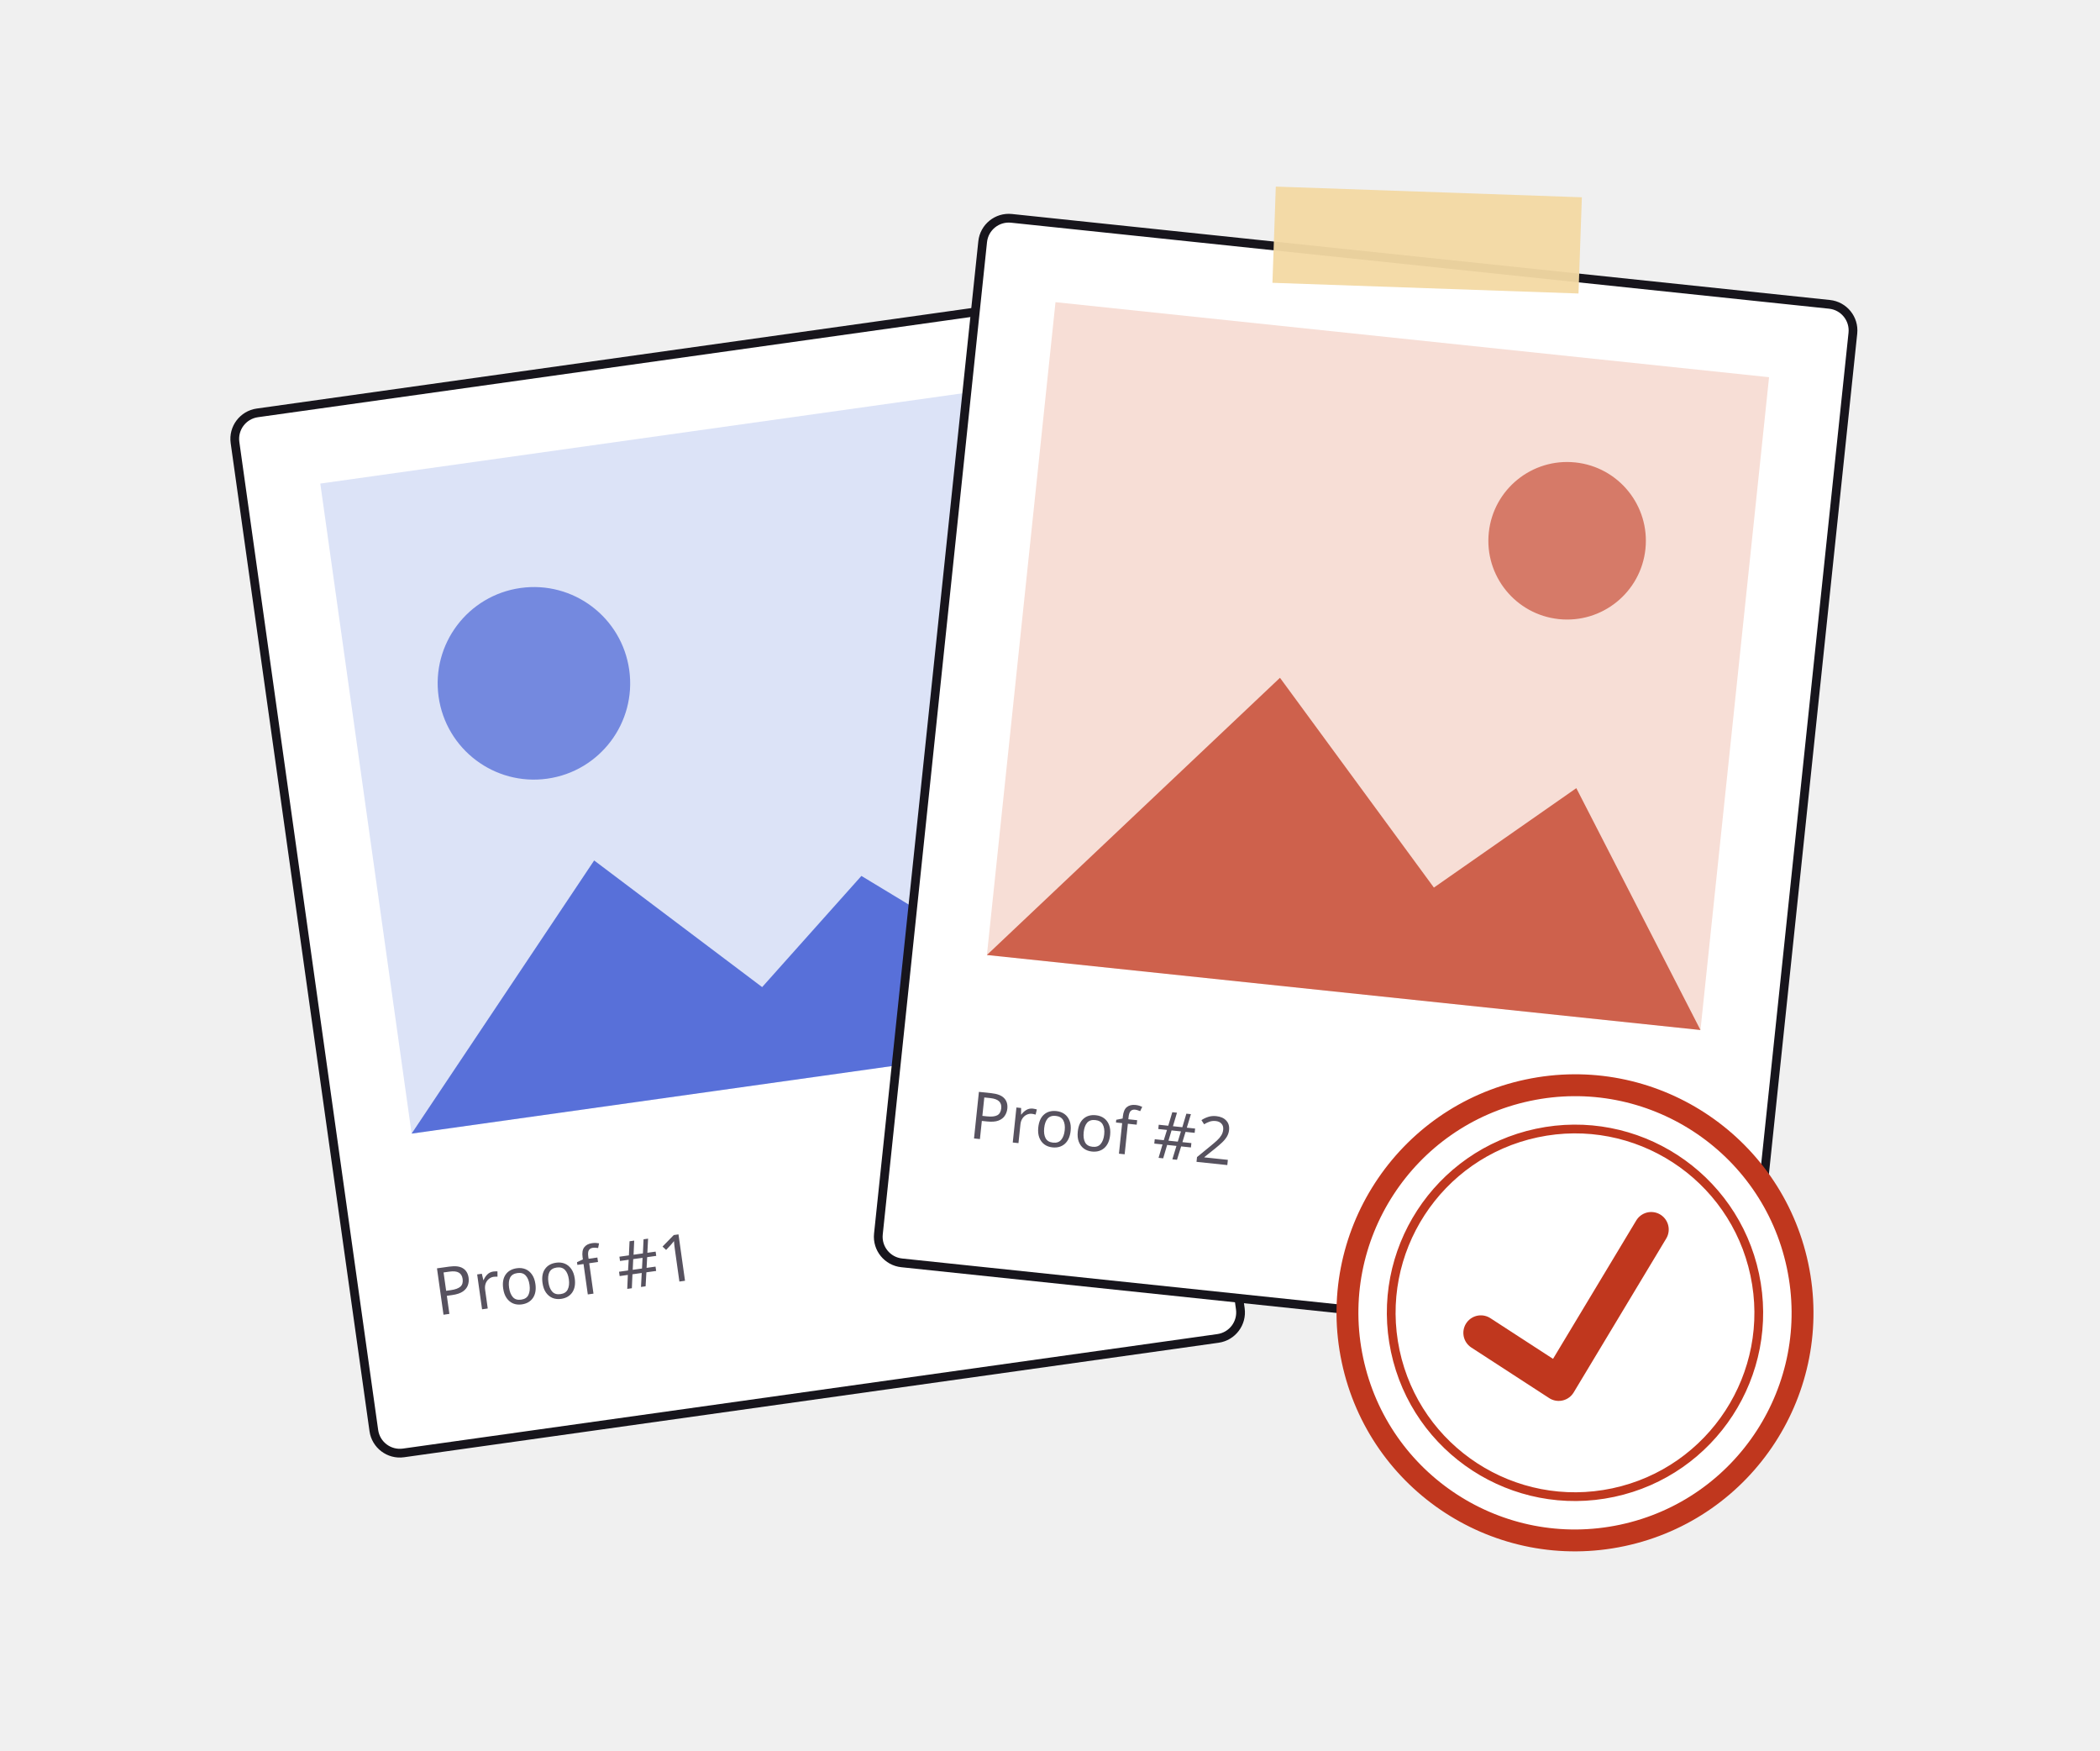
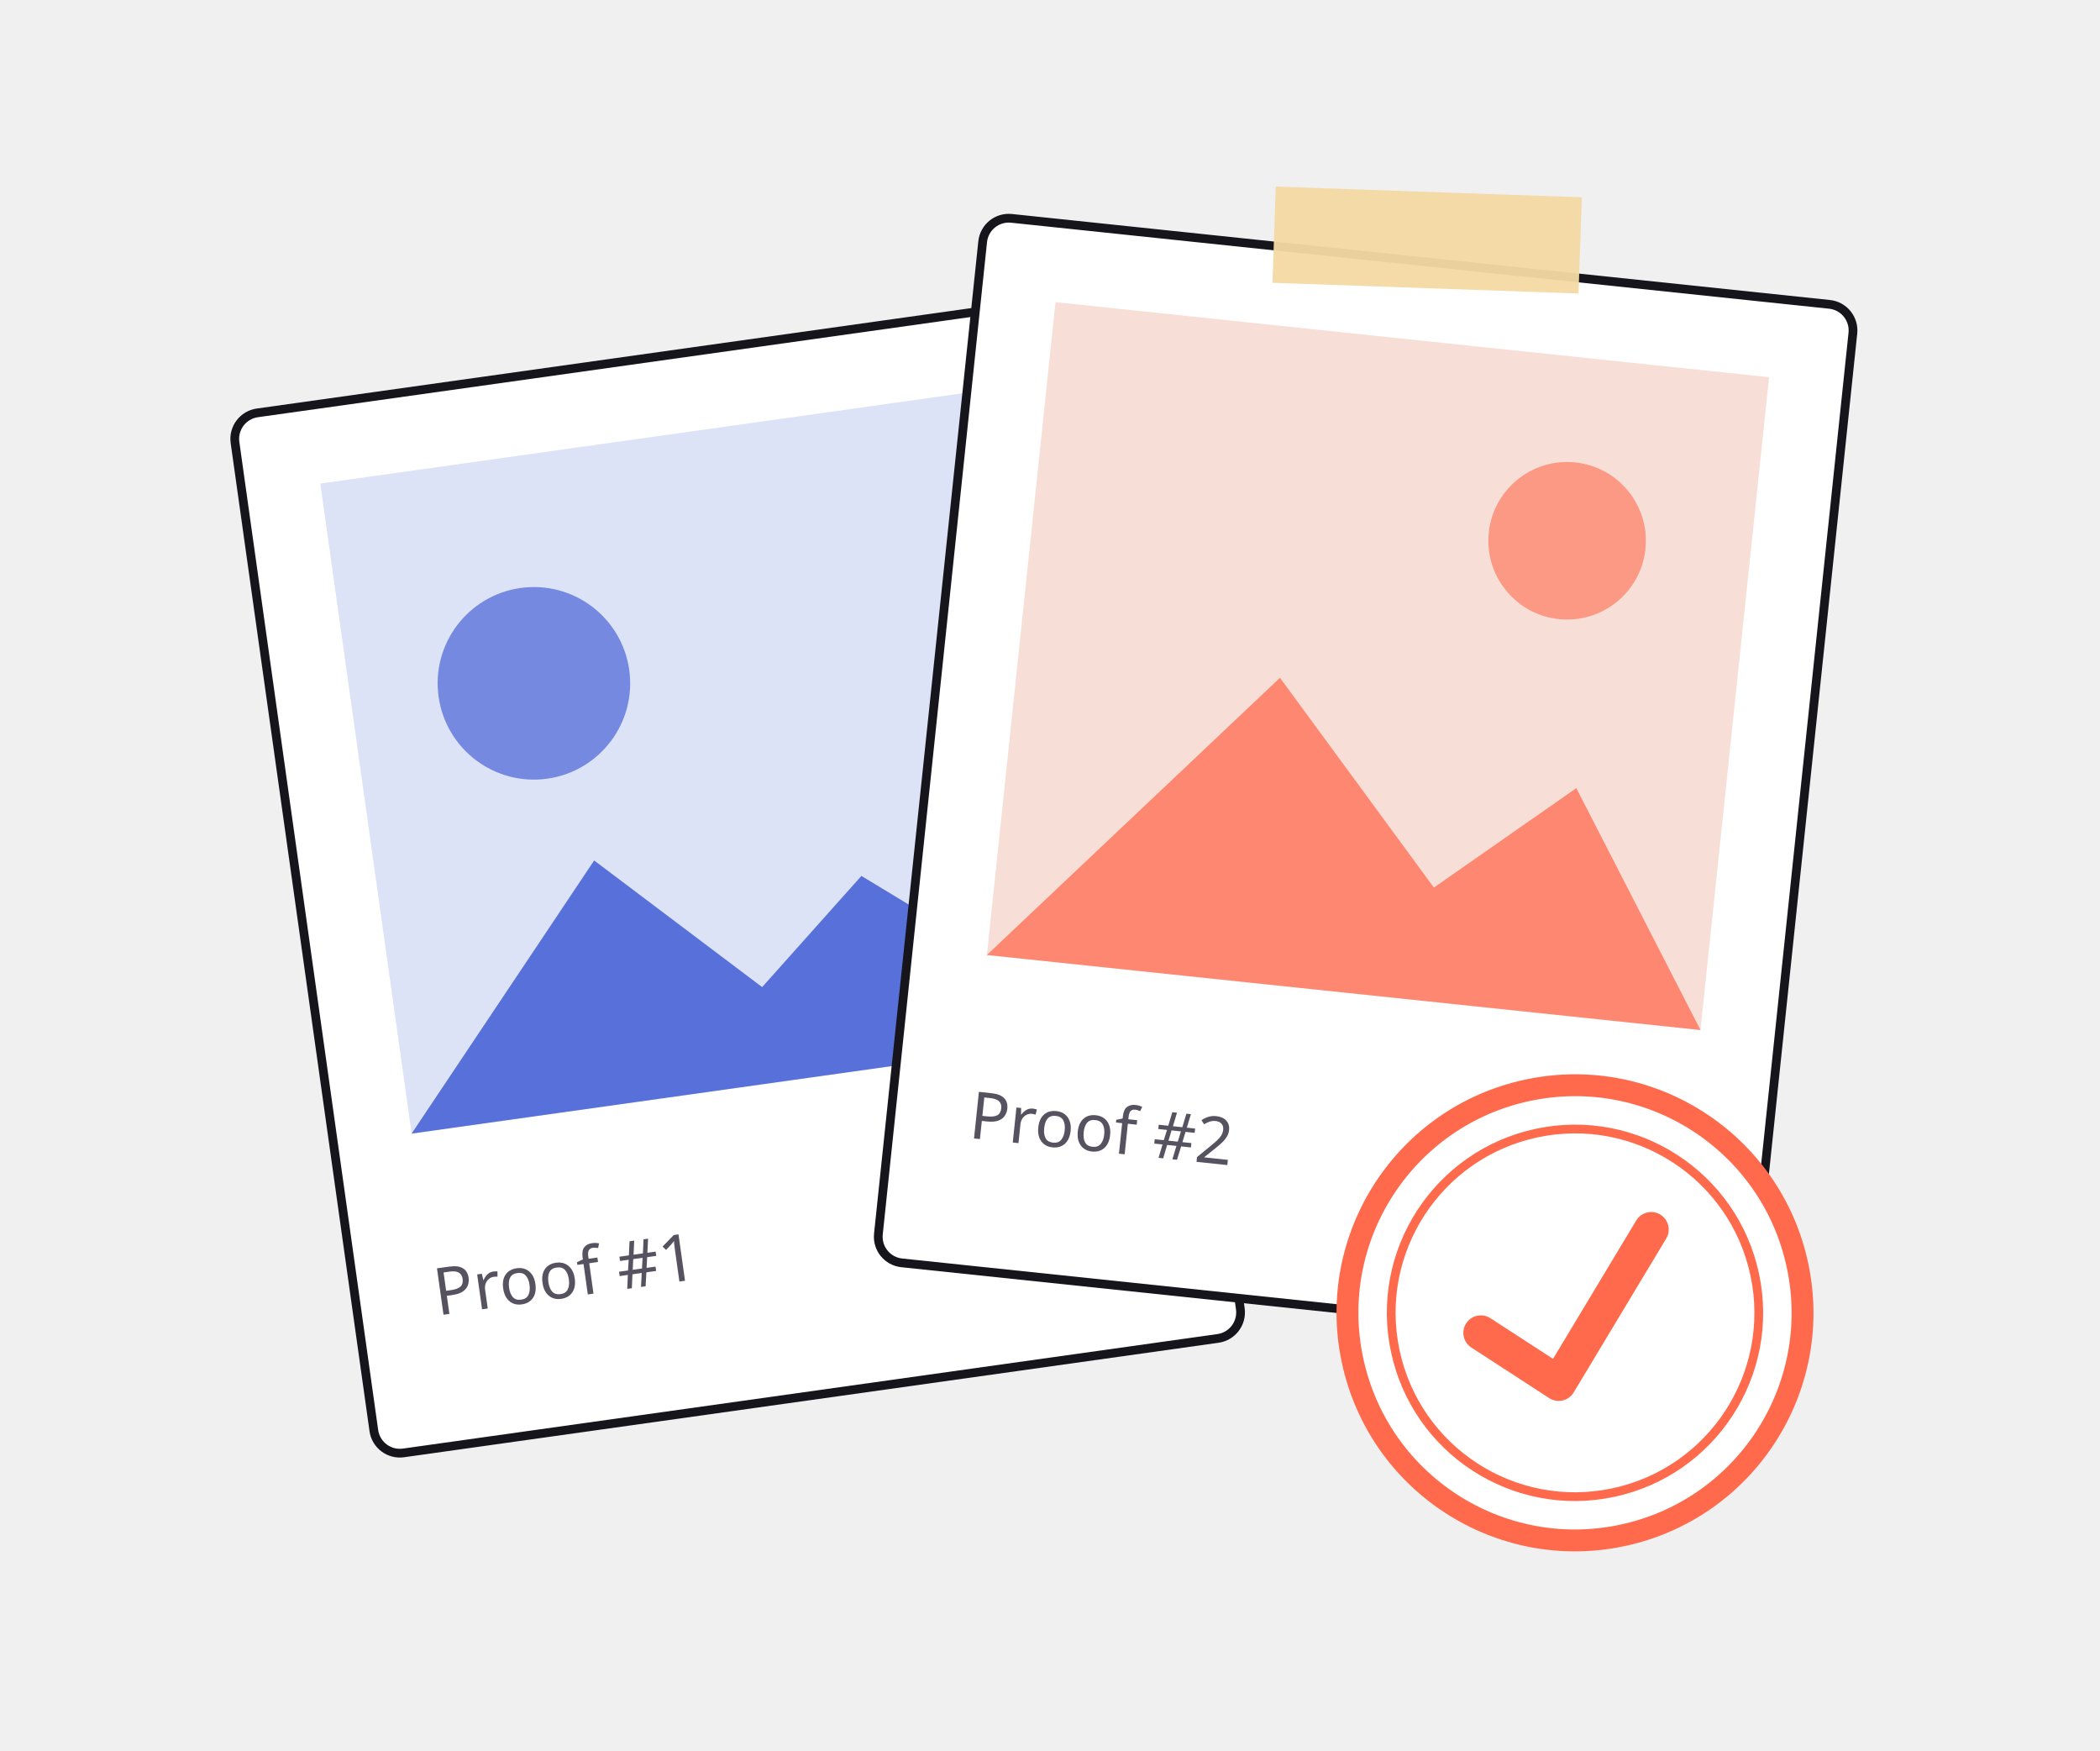
<svg xmlns="http://www.w3.org/2000/svg" viewBox="0 0 480 400" role="img" aria-label="Polaroid proofs pinned with tape, one stamped as the winning proof">
  <g transform="rotate(-8 170 210)">
    <rect x="70" y="80" width="200" height="240" rx="6" fill="#FFFFFF" stroke="#17151C" stroke-width="2" />
    <rect x="88" y="98" width="164" height="150" fill="#DCE3F7" />
    <circle cx="130" cy="150" r="22" fill="#1F3FCC" opacity=".55" />
    <path d="M88 248l50-56 34 34 26-22 54 44z" fill="#1F3FCC" opacity=".7" />
    <text x="88" y="290" font-family="Figtree, sans-serif" font-size="15" fill="#57525F">Proof #1</text>
  </g>
  <g transform="rotate(6 320 200)">
    <rect x="210" y="60" width="200" height="240" rx="6" fill="#FFFFFF" stroke="#17151C" stroke-width="2" />
    <rect x="228" y="78" width="164" height="150" fill="#F7DED6" />
-     <circle cx="350" cy="120" r="18" fill="#C0371E" opacity=".6" />
-     <path d="M228 228l60-70 40 44 30-26 34 52z" fill="#C0371E" opacity=".75" />
+     <circle cx="350" cy="120" r="18" fill="#FF6A4D" opacity=".6" />
+     <path d="M228 228l60-70 40 44 30-26 34 52z" fill="#FF6A4D" opacity=".75" />
    <text x="228" y="270" font-family="Figtree, sans-serif" font-size="15" fill="#57525F">Proof #2</text>
    <rect x="276" y="44" width="70" height="22" fill="#F3D9A4" opacity=".95" transform="rotate(-4 311 55)" />
  </g>
  <g transform="rotate(-12 360 300)">
-     <circle cx="360" cy="300" r="52" fill="#FFFFFF" stroke="#C0371E" stroke-width="5" />
-     <circle cx="360" cy="300" r="42" fill="none" stroke="#C0371E" stroke-width="2" />
-     <path d="M338 300l15 15 28-30" fill="none" stroke="#C0371E" stroke-width="8" stroke-linecap="round" stroke-linejoin="round" />
+     <circle cx="360" cy="300" r="52" fill="#FFFFFF" stroke="#FF6A4D" stroke-width="5" />
+     <circle cx="360" cy="300" r="42" fill="none" stroke="#FF6A4D" stroke-width="2" />
+     <path d="M338 300l15 15 28-30" fill="none" stroke="#FF6A4D" stroke-width="8" stroke-linecap="round" stroke-linejoin="round" />
  </g>
</svg>
